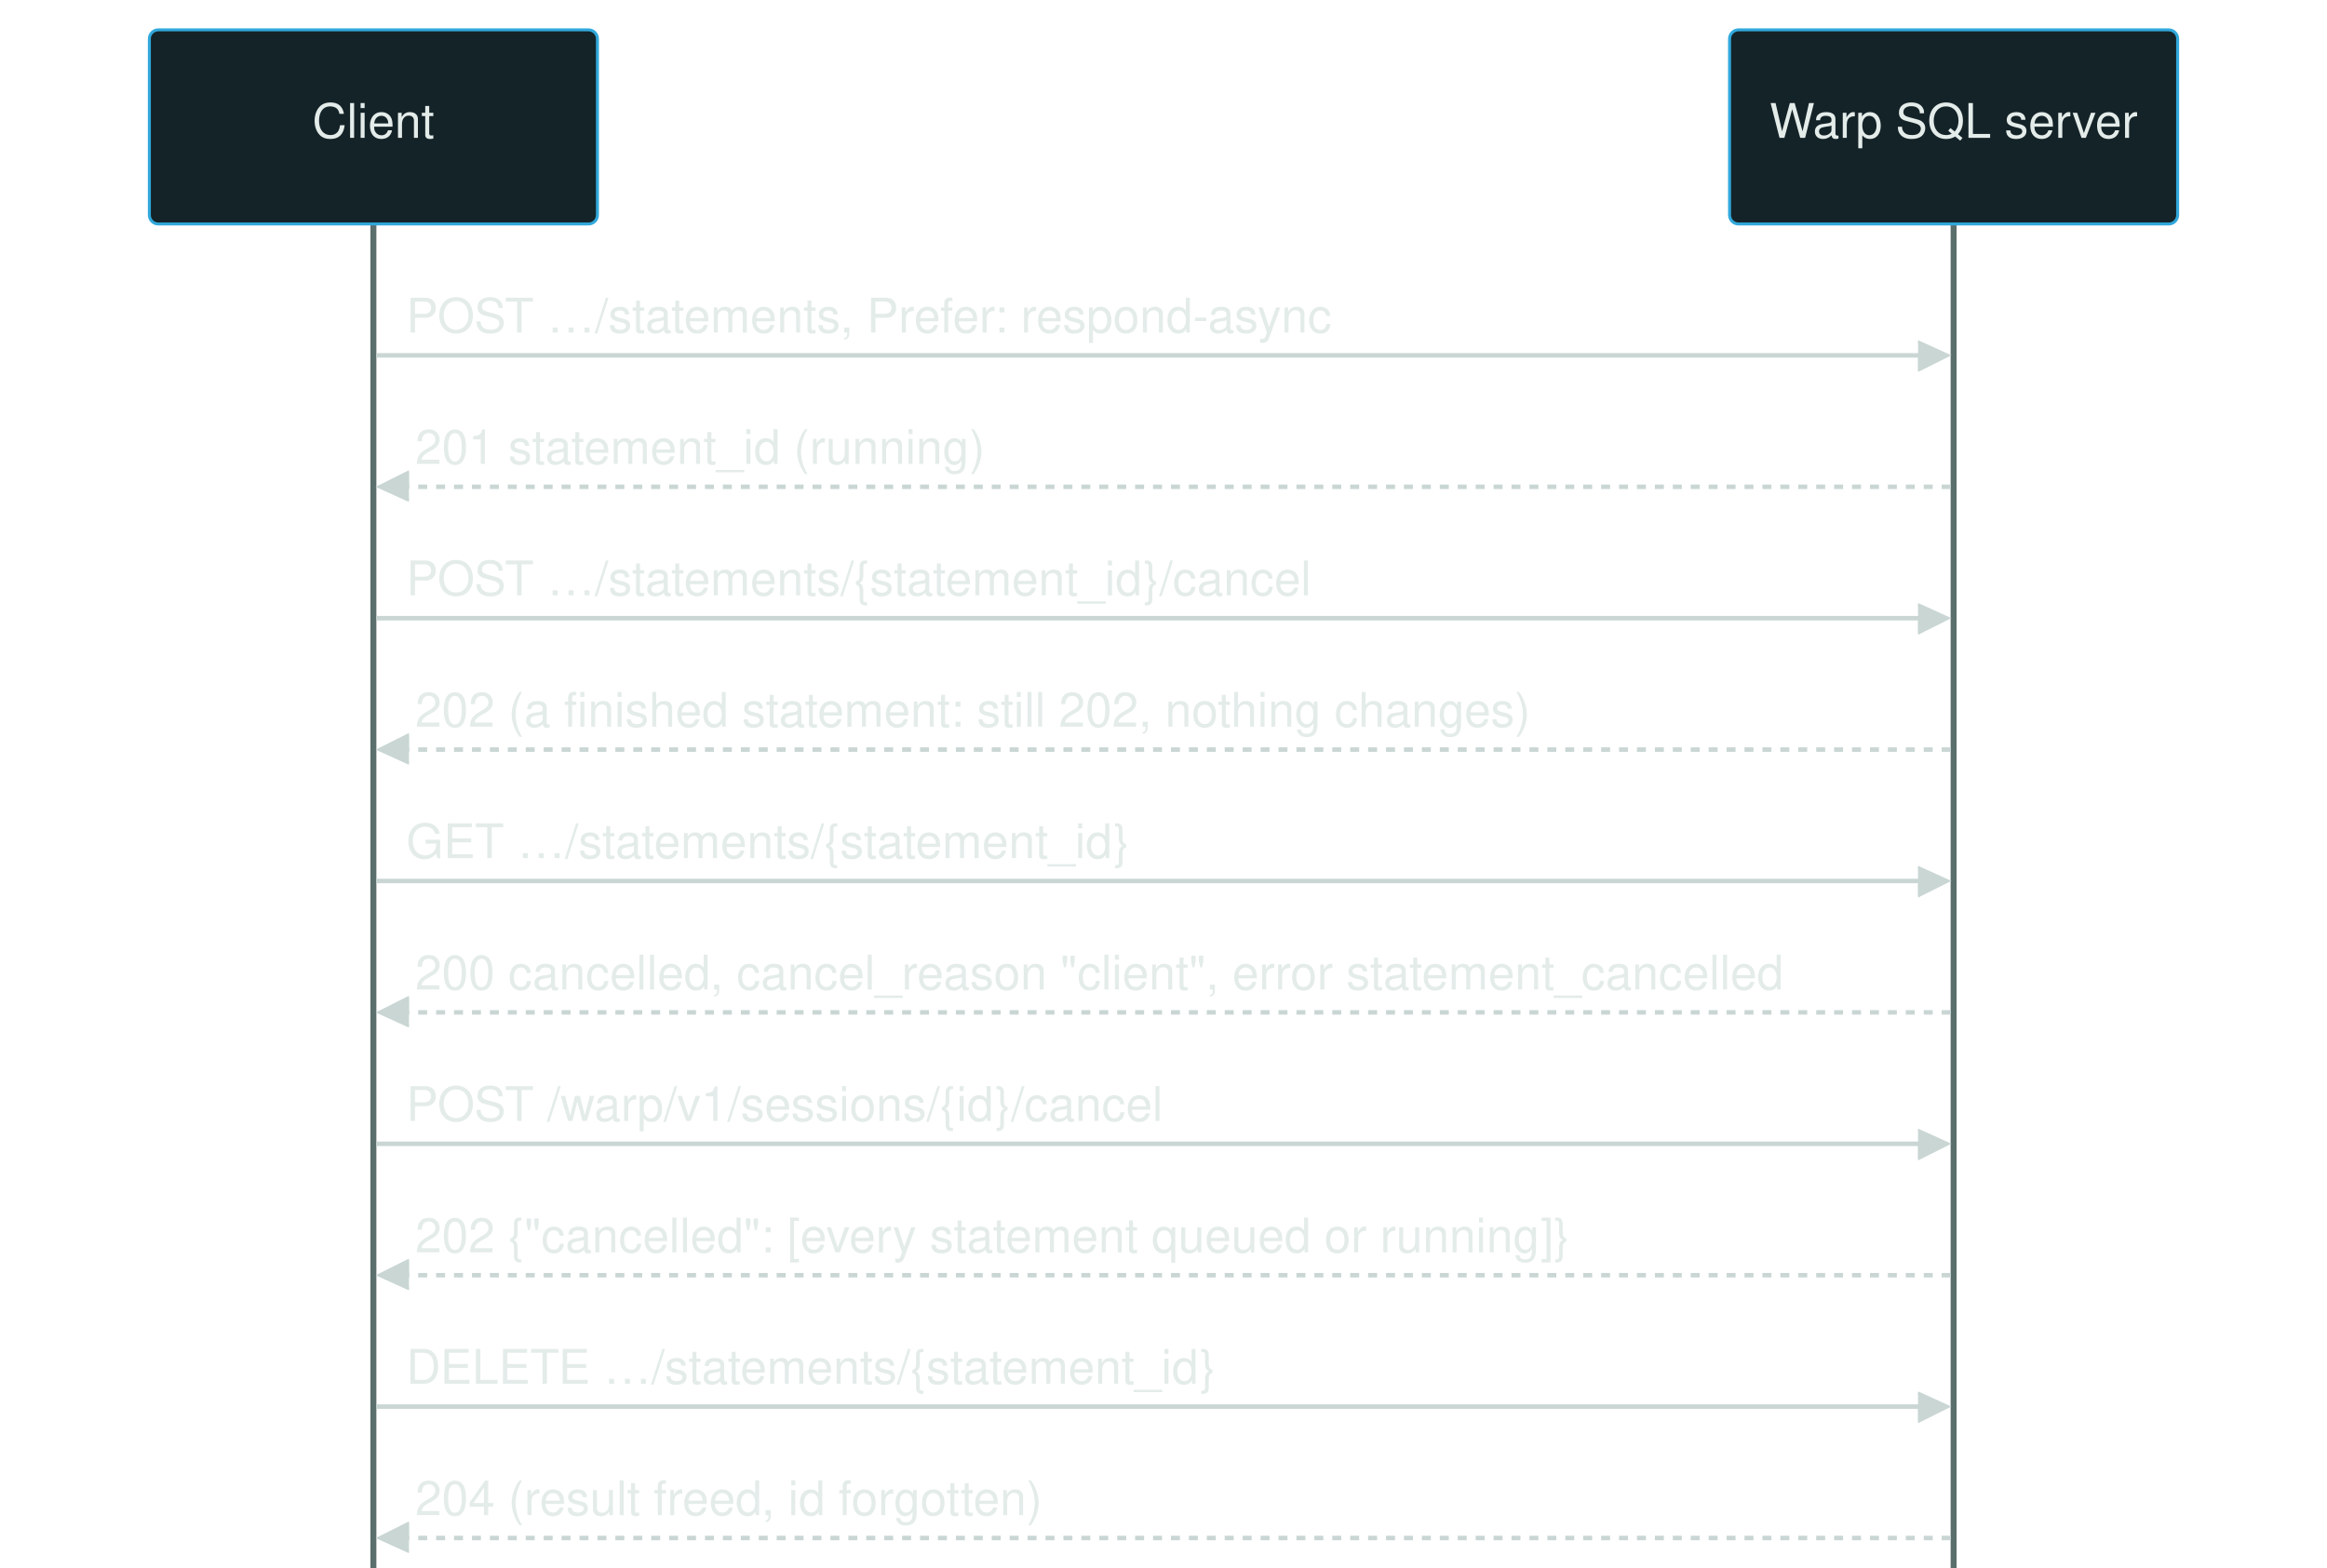
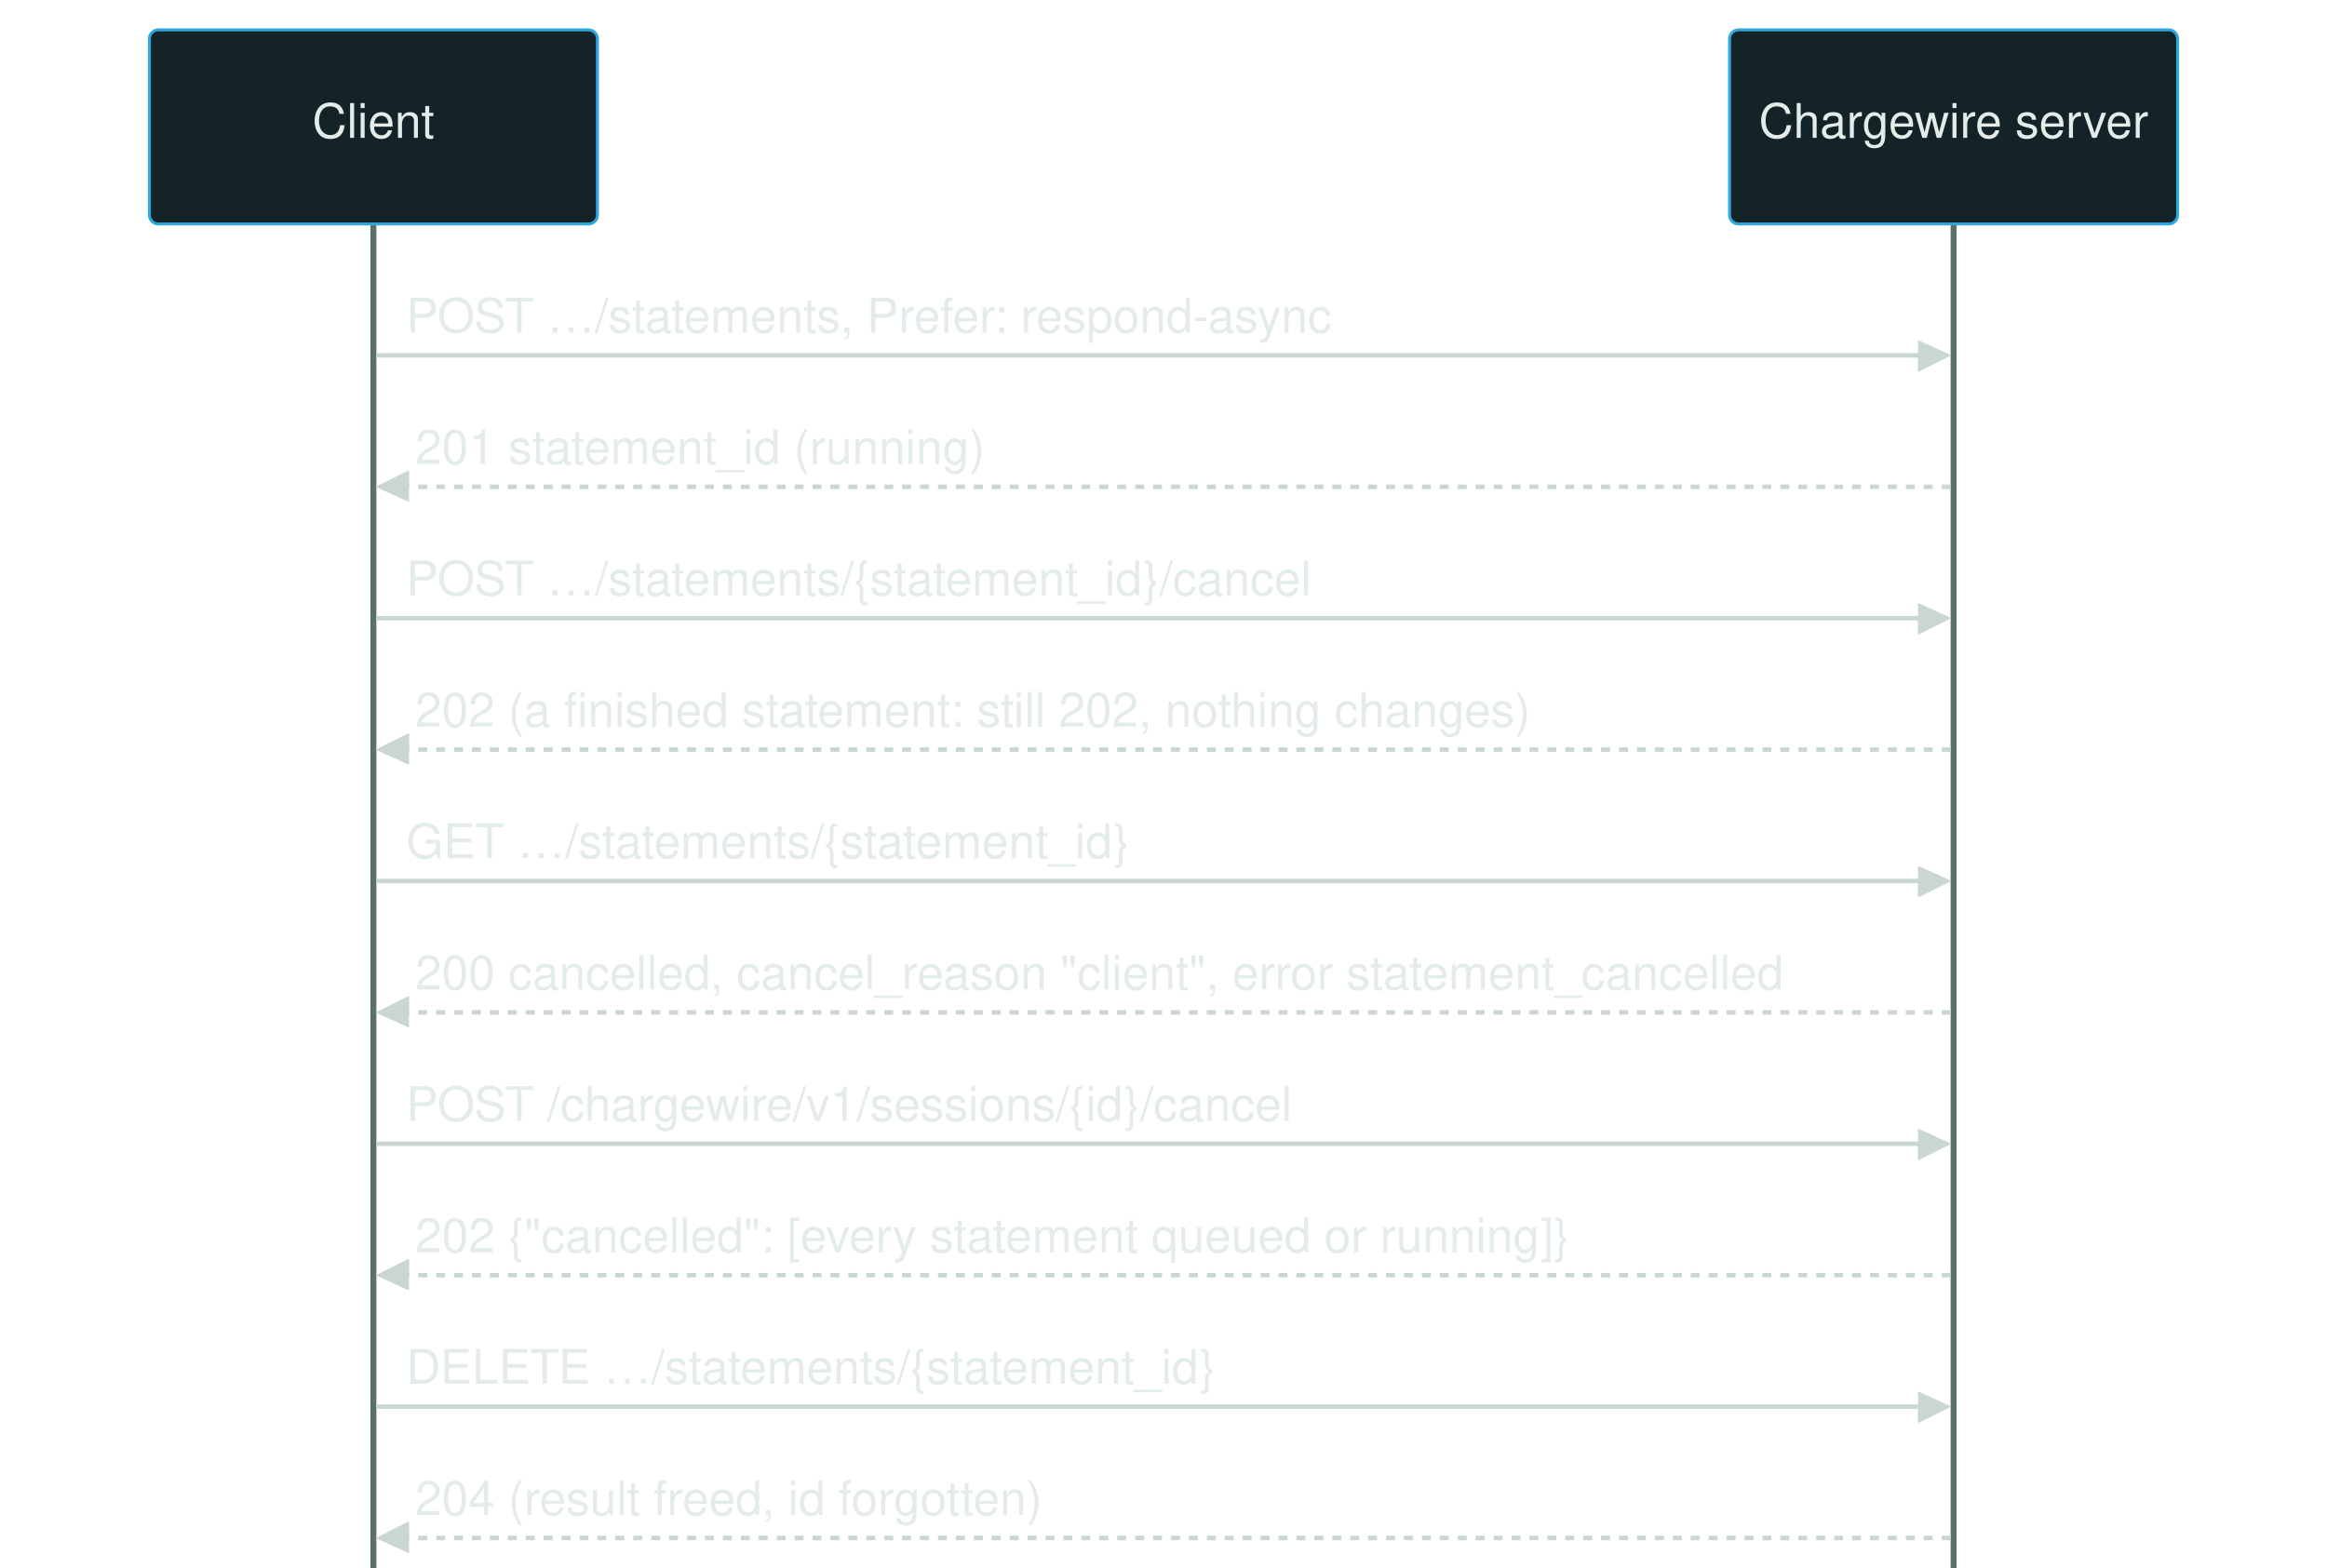
<svg xmlns="http://www.w3.org/2000/svg" data-source-sha256="be980a342a851b69fdae59eb4a48af9b9cc79be78f4465fe8f66eb2d1059b920" id="d-cancel-and-close-dark" width="779" height="525" viewBox="-50 -10 779 525" role="graphics-document document" aria-roledescription="sequence">
  <g>
    <line id="actor7" x1="604" y1="65" x2="604" y2="2000" class="actor-line 200" stroke-width="0.5px" stroke="#999" name="S" data-et="life-line" data-id="S" />
    <g id="root-7" data-et="participant" data-type="participant" data-id="S">
      <rect x="529" y="0" fill="#eaeaea" stroke="#666" width="150" height="65" name="S" rx="3" ry="3" class="actor actor-top" />
      <text x="604" y="32.5" dominant-baseline="central" alignment-baseline="central" class="actor actor-box" style="text-anchor: middle; font-size: 16px; font-weight: 400; font-family: Helvetica, Arial, &quot;Liberation Sans&quot;, sans-serif;">
-         <tspan x="604" dy="0">Warp SQL server</tspan>
+         <tspan x="604" dy="0">Chargewire server</tspan>
      </text>
    </g>
  </g>
  <g>
    <line id="actor6" x1="75" y1="65" x2="75" y2="2000" class="actor-line 200" stroke-width="0.5px" stroke="#999" name="C" data-et="life-line" data-id="C" />
    <g id="root-6" data-et="participant" data-type="participant" data-id="C">
      <rect x="0" y="0" fill="#eaeaea" stroke="#666" width="150" height="65" name="C" rx="3" ry="3" class="actor actor-top" />
      <text x="75" y="32.5" dominant-baseline="central" alignment-baseline="central" class="actor actor-box" style="text-anchor: middle; font-size: 16px; font-weight: 400; font-family: Helvetica, Arial, &quot;Liberation Sans&quot;, sans-serif;">
        <tspan x="75" dy="0">Client</tspan>
      </text>
    </g>
  </g>
  <style>#d-cancel-and-close-dark{font-family:Helvetica,Arial,'Liberation Sans',sans-serif;font-size:16px;fill:#e4ecea;}@keyframes edge-animation-frame{from{stroke-dashoffset:0;}}@keyframes dash{to{stroke-dashoffset:0;}}#d-cancel-and-close-dark .edge-animation-slow{stroke-dasharray:9,5!important;stroke-dashoffset:900;animation:dash 50s linear infinite;stroke-linecap:round;}#d-cancel-and-close-dark .edge-animation-fast{stroke-dasharray:9,5!important;stroke-dashoffset:900;animation:dash 20s linear infinite;stroke-linecap:round;}#d-cancel-and-close-dark .error-icon{fill:hsl(15, 33.333%, 16.765%);}#d-cancel-and-close-dark .error-text{fill:rgb(198, 219.375, 226.5);stroke:rgb(198, 219.375, 226.5);}#d-cancel-and-close-dark .edge-thickness-normal{stroke-width:1px;}#d-cancel-and-close-dark .edge-thickness-thick{stroke-width:3.5px;}#d-cancel-and-close-dark .edge-pattern-solid{stroke-dasharray:0;}#d-cancel-and-close-dark .edge-thickness-invisible{stroke-width:0;fill:none;}#d-cancel-and-close-dark .edge-pattern-dashed{stroke-dasharray:3;}#d-cancel-and-close-dark .edge-pattern-dotted{stroke-dasharray:2;}#d-cancel-and-close-dark .marker{fill:#f4ebe9;stroke:#f4ebe9;}#d-cancel-and-close-dark .marker.cross{stroke:#f4ebe9;}#d-cancel-and-close-dark svg{font-family:Helvetica,Arial,'Liberation Sans',sans-serif;font-size:16px;}#d-cancel-and-close-dark p{margin:0;}#d-cancel-and-close-dark .actor{stroke:#31a8db;fill:#142328;stroke-width:1;}#d-cancel-and-close-dark rect.actor.outer-path[data-look="neo"]{filter:drop-shadow( 1px 2px 2px rgba(185,185,185,1));}#d-cancel-and-close-dark rect.note[data-look="neo"]{stroke:#f15a24;fill:#2a1810;filter:drop-shadow( 1px 2px 2px rgba(185,185,185,1));}#d-cancel-and-close-dark text.actor&gt;tspan{fill:#e4ecea;stroke:none;}#d-cancel-and-close-dark .actor-line{stroke:#5b6f6c;}#d-cancel-and-close-dark .innerArc{stroke-width:1.5;stroke-dasharray:none;}#d-cancel-and-close-dark .messageLine0{stroke-width:1.5;stroke-dasharray:none;stroke:#c9d6d4;}#d-cancel-and-close-dark .messageLine1{stroke-width:1.5;stroke-dasharray:2,2;stroke:#c9d6d4;}#d-cancel-and-close-dark [id$="-arrowhead"] path{fill:#c9d6d4;stroke:#c9d6d4;}#d-cancel-and-close-dark .sequenceNumber{fill:#0b1416;}#d-cancel-and-close-dark [id$="-sequencenumber"]{fill:#c9d6d4;}#d-cancel-and-close-dark [id$="-crosshead"] path{fill:#c9d6d4;stroke:#c9d6d4;}#d-cancel-and-close-dark .messageText{fill:#e4ecea;stroke:none;}#d-cancel-and-close-dark .labelBox{stroke:#f15a24;fill:#2a1810;filter:none;}#d-cancel-and-close-dark .labelText,#d-cancel-and-close-dark .labelText&gt;tspan{fill:#f5f8f7;stroke:none;}#d-cancel-and-close-dark .loopText,#d-cancel-and-close-dark .loopText&gt;tspan{fill:#e4ecea;stroke:none;}#d-cancel-and-close-dark .sectionTitle,#d-cancel-and-close-dark .sectionTitle&gt;tspan{fill:#e4ecea;stroke:none;}#d-cancel-and-close-dark .loopLine{stroke-width:2px;stroke-dasharray:2,2;stroke:#f15a24;fill:#f15a24;}#d-cancel-and-close-dark .note{stroke:#f15a24;fill:#2a1810;}#d-cancel-and-close-dark .noteText,#d-cancel-and-close-dark .noteText&gt;tspan{fill:#f5f8f7;stroke:none;font-weight:normal;}#d-cancel-and-close-dark .activation0{fill:#1f3a44;stroke:#31a8db;}#d-cancel-and-close-dark .activation1{fill:#1f3a44;stroke:#31a8db;}#d-cancel-and-close-dark .activation2{fill:#1f3a44;stroke:#31a8db;}#d-cancel-and-close-dark .actorPopupMenu{position:absolute;}#d-cancel-and-close-dark .actorPopupMenuPanel{position:absolute;fill:#142328;box-shadow:0px 8px 16px 0px rgba(0,0,0,0.2);filter:drop-shadow(3px 5px 2px rgb(0 0 0 / 0.4));}#d-cancel-and-close-dark .actor-man circle,#d-cancel-and-close-dark line{fill:#142328;stroke-width:2px;}#d-cancel-and-close-dark g rect.rect{filter:drop-shadow( 1px 2px 2px rgba(185,185,185,1));stroke:#31a8db;}#d-cancel-and-close-dark .node .neo-node{stroke:#31a8db;}#d-cancel-and-close-dark [data-look="neo"].node rect,#d-cancel-and-close-dark [data-look="neo"].cluster rect,#d-cancel-and-close-dark [data-look="neo"].node polygon{stroke:url(#d-cancel-and-close-dark-gradient);filter:drop-shadow( 1px 2px 2px rgba(185,185,185,1));}#d-cancel-and-close-dark [data-look="neo"].swimlane.cluster rect{filter:none;}#d-cancel-and-close-dark [data-look="neo"].node path{stroke:url(#d-cancel-and-close-dark-gradient);stroke-width:1px;}#d-cancel-and-close-dark [data-look="neo"].node .outer-path{filter:drop-shadow( 1px 2px 2px rgba(185,185,185,1));}#d-cancel-and-close-dark [data-look="neo"].node .neo-line path{stroke:#31a8db;filter:none;}#d-cancel-and-close-dark [data-look="neo"].node circle{stroke:url(#d-cancel-and-close-dark-gradient);filter:drop-shadow( 1px 2px 2px rgba(185,185,185,1));}#d-cancel-and-close-dark [data-look="neo"].node circle .state-start{fill:#000000;}#d-cancel-and-close-dark [data-look="neo"].icon-shape .icon{fill:url(#d-cancel-and-close-dark-gradient);filter:drop-shadow( 1px 2px 2px rgba(185,185,185,1));}#d-cancel-and-close-dark [data-look="neo"].icon-shape .icon-neo path{stroke:url(#d-cancel-and-close-dark-gradient);filter:drop-shadow( 1px 2px 2px rgba(185,185,185,1));}#d-cancel-and-close-dark :root{--mermaid-font-family:Helvetica,Arial,'Liberation Sans',sans-serif;}</style>
  <g />
  <defs>
    <symbol id="d-cancel-and-close-dark-computer" width="24" height="24">
      <path transform="scale(.5)" d="M2 2v13h20v-13h-20zm18 11h-16v-9h16v9zm-10.228 6l.466-1h3.524l.467 1h-4.457zm14.228 3h-24l2-6h2.104l-1.33 4h18.45l-1.297-4h2.073l2 6zm-5-10h-14v-7h14v7z" />
    </symbol>
  </defs>
  <defs>
    <symbol id="d-cancel-and-close-dark-database" fill-rule="evenodd" clip-rule="evenodd">
      <path transform="scale(.5)" d="M12.258.001l.256.004.255.005.253.008.251.01.249.012.247.015.246.016.242.019.241.02.239.023.236.024.233.027.231.028.229.031.225.032.223.034.22.036.217.038.214.04.211.041.208.043.205.045.201.046.198.048.194.05.191.051.187.053.183.054.18.056.175.057.172.059.168.06.163.061.16.063.155.064.15.066.074.033.073.033.071.034.07.034.069.035.068.035.067.035.066.035.064.036.064.036.062.036.06.036.06.037.058.037.058.037.055.038.055.038.053.038.052.038.051.039.05.039.048.039.047.039.045.04.044.04.043.04.041.04.04.041.039.041.037.041.036.041.034.041.033.042.032.042.03.042.029.042.027.042.026.043.024.043.023.043.021.043.02.043.018.044.017.043.015.044.013.044.012.044.011.045.009.044.007.045.006.045.004.045.002.045.001.045v17l-.001.045-.002.045-.004.045-.006.045-.007.045-.009.044-.011.045-.012.044-.013.044-.015.044-.017.043-.018.044-.02.043-.021.043-.023.043-.024.043-.026.043-.027.042-.029.042-.03.042-.032.042-.033.042-.034.041-.036.041-.037.041-.039.041-.04.041-.041.04-.043.04-.044.04-.045.04-.047.039-.048.039-.05.039-.051.039-.052.038-.053.038-.055.038-.055.038-.058.037-.058.037-.06.037-.06.036-.062.036-.064.036-.064.036-.066.035-.067.035-.068.035-.069.035-.07.034-.071.034-.073.033-.074.033-.15.066-.155.064-.16.063-.163.061-.168.06-.172.059-.175.057-.18.056-.183.054-.187.053-.191.051-.194.05-.198.048-.201.046-.205.045-.208.043-.211.041-.214.04-.217.038-.22.036-.223.034-.225.032-.229.031-.231.028-.233.027-.236.024-.239.023-.241.02-.242.019-.246.016-.247.015-.249.012-.251.01-.253.008-.255.005-.256.004-.258.001-.258-.001-.256-.004-.255-.005-.253-.008-.251-.01-.249-.012-.247-.015-.245-.016-.243-.019-.241-.02-.238-.023-.236-.024-.234-.027-.231-.028-.228-.031-.226-.032-.223-.034-.22-.036-.217-.038-.214-.04-.211-.041-.208-.043-.204-.045-.201-.046-.198-.048-.195-.05-.19-.051-.187-.053-.184-.054-.179-.056-.176-.057-.172-.059-.167-.06-.164-.061-.159-.063-.155-.064-.151-.066-.074-.033-.072-.033-.072-.034-.07-.034-.069-.035-.068-.035-.067-.035-.066-.035-.064-.036-.063-.036-.062-.036-.061-.036-.06-.037-.058-.037-.057-.037-.056-.038-.055-.038-.053-.038-.052-.038-.051-.039-.049-.039-.049-.039-.046-.039-.046-.04-.044-.04-.043-.04-.041-.04-.04-.041-.039-.041-.037-.041-.036-.041-.034-.041-.033-.042-.032-.042-.03-.042-.029-.042-.027-.042-.026-.043-.024-.043-.023-.043-.021-.043-.02-.043-.018-.044-.017-.043-.015-.044-.013-.044-.012-.044-.011-.045-.009-.044-.007-.045-.006-.045-.004-.045-.002-.045-.001-.045v-17l.001-.045.002-.045.004-.045.006-.045.007-.045.009-.044.011-.045.012-.044.013-.044.015-.044.017-.043.018-.044.02-.043.021-.043.023-.043.024-.043.026-.043.027-.042.029-.042.03-.042.032-.042.033-.042.034-.041.036-.041.037-.041.039-.041.04-.041.041-.04.043-.04.044-.04.046-.04.046-.039.049-.039.049-.039.051-.039.052-.038.053-.038.055-.038.056-.038.057-.037.058-.037.06-.037.061-.036.062-.036.063-.036.064-.036.066-.035.067-.035.068-.035.069-.035.07-.034.072-.034.072-.033.074-.033.151-.066.155-.064.159-.063.164-.061.167-.06.172-.059.176-.057.179-.056.184-.054.187-.053.19-.051.195-.05.198-.048.201-.046.204-.045.208-.043.211-.041.214-.04.217-.038.22-.036.223-.034.226-.032.228-.031.231-.028.234-.027.236-.024.238-.023.241-.02.243-.019.245-.016.247-.015.249-.012.251-.01.253-.008.255-.005.256-.004.258-.001.258.001zm-9.258 20.499v.01l.001.021.003.021.004.022.005.021.006.022.007.022.009.023.01.022.011.023.012.023.013.023.015.023.016.024.017.023.018.024.019.024.021.024.022.025.023.024.024.025.052.049.056.05.061.051.066.051.07.051.075.051.079.052.084.052.088.052.092.052.097.052.102.051.105.052.11.052.114.051.119.051.123.051.127.05.131.05.135.05.139.048.144.049.147.047.152.047.155.047.16.045.163.045.167.043.171.043.176.041.178.041.183.039.187.039.19.037.194.035.197.035.202.033.204.031.209.03.212.029.216.027.219.025.222.024.226.021.23.02.233.018.236.016.24.015.243.012.246.01.249.008.253.005.256.004.259.001.26-.001.257-.004.254-.005.25-.008.247-.011.244-.012.241-.014.237-.016.233-.018.231-.021.226-.021.224-.024.22-.026.216-.027.212-.028.21-.031.205-.031.202-.034.198-.034.194-.036.191-.037.187-.039.183-.04.179-.04.175-.042.172-.043.168-.044.163-.045.16-.046.155-.046.152-.047.148-.048.143-.049.139-.049.136-.05.131-.05.126-.05.123-.051.118-.052.114-.051.11-.052.106-.052.101-.052.096-.052.092-.052.088-.053.083-.051.079-.052.074-.052.07-.051.065-.051.06-.051.056-.05.051-.05.023-.024.023-.025.021-.024.02-.024.019-.024.018-.024.017-.024.015-.023.014-.024.013-.023.012-.023.01-.023.01-.022.008-.022.006-.022.006-.022.004-.022.004-.021.001-.021.001-.021v-4.127l-.077.055-.08.053-.083.054-.085.053-.087.052-.09.052-.093.051-.095.05-.097.05-.1.049-.102.049-.105.048-.106.047-.109.047-.111.046-.114.045-.115.045-.118.044-.12.043-.122.042-.124.042-.126.041-.128.04-.13.04-.132.038-.134.038-.135.037-.138.037-.139.035-.142.035-.143.034-.144.033-.147.032-.148.031-.15.03-.151.03-.153.029-.154.027-.156.027-.158.026-.159.025-.161.024-.162.023-.163.022-.165.021-.166.02-.167.019-.169.018-.169.017-.171.016-.173.015-.173.014-.175.013-.175.012-.177.011-.178.01-.179.008-.179.008-.181.006-.182.005-.182.004-.184.003-.184.002h-.37l-.184-.002-.184-.003-.182-.004-.182-.005-.181-.006-.179-.008-.179-.008-.178-.01-.176-.011-.176-.012-.175-.013-.173-.014-.172-.015-.171-.016-.17-.017-.169-.018-.167-.019-.166-.02-.165-.021-.163-.022-.162-.023-.161-.024-.159-.025-.157-.026-.156-.027-.155-.027-.153-.029-.151-.03-.15-.03-.148-.031-.146-.032-.145-.033-.143-.034-.141-.035-.14-.035-.137-.037-.136-.037-.134-.038-.132-.038-.13-.04-.128-.04-.126-.041-.124-.042-.122-.042-.12-.044-.117-.043-.116-.045-.113-.045-.112-.046-.109-.047-.106-.047-.105-.048-.102-.049-.1-.049-.097-.05-.095-.05-.093-.052-.09-.051-.087-.052-.085-.053-.083-.054-.08-.054-.077-.054v4.127zm0-5.654v.011l.001.021.003.021.004.021.005.022.006.022.007.022.009.022.01.022.011.023.012.023.013.023.015.024.016.023.017.024.018.024.019.024.021.024.022.024.023.025.024.024.052.05.056.05.061.05.066.051.07.051.075.052.079.051.084.052.088.052.092.052.097.052.102.052.105.052.11.051.114.051.119.052.123.05.127.051.131.05.135.049.139.049.144.048.147.048.152.047.155.046.16.045.163.045.167.044.171.042.176.042.178.04.183.04.187.038.19.037.194.036.197.034.202.033.204.032.209.03.212.028.216.027.219.025.222.024.226.022.23.02.233.018.236.016.24.014.243.012.246.01.249.008.253.006.256.003.259.001.26-.001.257-.003.254-.006.25-.008.247-.01.244-.012.241-.015.237-.016.233-.018.231-.02.226-.022.224-.024.22-.025.216-.027.212-.029.21-.03.205-.032.202-.033.198-.035.194-.036.191-.037.187-.039.183-.039.179-.041.175-.042.172-.043.168-.044.163-.045.16-.045.155-.047.152-.047.148-.048.143-.048.139-.05.136-.049.131-.05.126-.051.123-.051.118-.051.114-.052.11-.052.106-.052.101-.052.096-.052.092-.052.088-.052.083-.052.079-.052.074-.051.07-.052.065-.051.06-.05.056-.051.051-.049.023-.025.023-.024.021-.025.02-.024.019-.024.018-.024.017-.024.015-.023.014-.023.013-.024.012-.022.01-.023.01-.023.008-.022.006-.022.006-.022.004-.021.004-.022.001-.021.001-.021v-4.139l-.077.054-.08.054-.083.054-.085.052-.087.053-.09.051-.093.051-.095.051-.097.05-.1.049-.102.049-.105.048-.106.047-.109.047-.111.046-.114.045-.115.044-.118.044-.12.044-.122.042-.124.042-.126.041-.128.04-.13.039-.132.039-.134.038-.135.037-.138.036-.139.036-.142.035-.143.033-.144.033-.147.033-.148.031-.15.03-.151.03-.153.028-.154.028-.156.027-.158.026-.159.025-.161.024-.162.023-.163.022-.165.021-.166.02-.167.019-.169.018-.169.017-.171.016-.173.015-.173.014-.175.013-.175.012-.177.011-.178.009-.179.009-.179.007-.181.007-.182.005-.182.004-.184.003-.184.002h-.37l-.184-.002-.184-.003-.182-.004-.182-.005-.181-.007-.179-.007-.179-.009-.178-.009-.176-.011-.176-.012-.175-.013-.173-.014-.172-.015-.171-.016-.17-.017-.169-.018-.167-.019-.166-.02-.165-.021-.163-.022-.162-.023-.161-.024-.159-.025-.157-.026-.156-.027-.155-.028-.153-.028-.151-.03-.15-.03-.148-.031-.146-.033-.145-.033-.143-.033-.141-.035-.14-.036-.137-.036-.136-.037-.134-.038-.132-.039-.13-.039-.128-.04-.126-.041-.124-.042-.122-.043-.12-.043-.117-.044-.116-.044-.113-.046-.112-.046-.109-.046-.106-.047-.105-.048-.102-.049-.1-.049-.097-.05-.095-.051-.093-.051-.09-.051-.087-.053-.085-.052-.083-.054-.08-.054-.077-.054v4.139zm0-5.666v.011l.001.02.003.022.004.021.005.022.006.021.007.022.009.023.01.022.011.023.012.023.013.023.015.023.016.024.017.024.018.023.019.024.021.025.022.024.023.024.024.025.052.05.056.05.061.05.066.051.07.051.075.052.079.051.084.052.088.052.092.052.097.052.102.052.105.051.11.052.114.051.119.051.123.051.127.05.131.05.135.05.139.049.144.048.147.048.152.047.155.046.16.045.163.045.167.043.171.043.176.042.178.04.183.04.187.038.19.037.194.036.197.034.202.033.204.032.209.03.212.028.216.027.219.025.222.024.226.021.23.02.233.018.236.017.24.014.243.012.246.01.249.008.253.006.256.003.259.001.26-.001.257-.003.254-.006.25-.008.247-.01.244-.013.241-.014.237-.016.233-.018.231-.02.226-.022.224-.024.22-.025.216-.027.212-.029.21-.03.205-.032.202-.033.198-.035.194-.036.191-.037.187-.039.183-.039.179-.041.175-.042.172-.043.168-.044.163-.045.16-.045.155-.047.152-.047.148-.048.143-.049.139-.049.136-.049.131-.051.126-.05.123-.051.118-.052.114-.051.11-.052.106-.052.101-.052.096-.052.092-.052.088-.052.083-.052.079-.052.074-.052.07-.051.065-.051.06-.051.056-.05.051-.049.023-.025.023-.025.021-.024.02-.024.019-.024.018-.024.017-.024.015-.023.014-.024.013-.023.012-.023.01-.022.01-.023.008-.022.006-.022.006-.022.004-.022.004-.021.001-.021.001-.021v-4.153l-.077.054-.08.054-.083.053-.085.053-.087.053-.09.051-.093.051-.095.051-.097.05-.1.049-.102.048-.105.048-.106.048-.109.046-.111.046-.114.046-.115.044-.118.044-.12.043-.122.043-.124.042-.126.041-.128.04-.13.039-.132.039-.134.038-.135.037-.138.036-.139.036-.142.034-.143.034-.144.033-.147.032-.148.032-.15.03-.151.03-.153.028-.154.028-.156.027-.158.026-.159.024-.161.024-.162.023-.163.023-.165.021-.166.02-.167.019-.169.018-.169.017-.171.016-.173.015-.173.014-.175.013-.175.012-.177.01-.178.01-.179.009-.179.007-.181.006-.182.006-.182.004-.184.003-.184.001-.185.001-.185-.001-.184-.001-.184-.003-.182-.004-.182-.006-.181-.006-.179-.007-.179-.009-.178-.01-.176-.01-.176-.012-.175-.013-.173-.014-.172-.015-.171-.016-.17-.017-.169-.018-.167-.019-.166-.02-.165-.021-.163-.023-.162-.023-.161-.024-.159-.024-.157-.026-.156-.027-.155-.028-.153-.028-.151-.03-.15-.03-.148-.032-.146-.032-.145-.033-.143-.034-.141-.034-.14-.036-.137-.036-.136-.037-.134-.038-.132-.039-.13-.039-.128-.041-.126-.041-.124-.041-.122-.043-.12-.043-.117-.044-.116-.044-.113-.046-.112-.046-.109-.046-.106-.048-.105-.048-.102-.048-.1-.05-.097-.049-.095-.051-.093-.051-.09-.052-.087-.052-.085-.053-.083-.053-.08-.054-.077-.054v4.153zm8.74-8.179l-.257.004-.254.005-.25.008-.247.011-.244.012-.241.014-.237.016-.233.018-.231.021-.226.022-.224.023-.22.026-.216.027-.212.028-.21.031-.205.032-.202.033-.198.034-.194.036-.191.038-.187.038-.183.04-.179.041-.175.042-.172.043-.168.043-.163.045-.16.046-.155.046-.152.048-.148.048-.143.048-.139.049-.136.05-.131.05-.126.051-.123.051-.118.051-.114.052-.11.052-.106.052-.101.052-.096.052-.092.052-.088.052-.083.052-.079.052-.074.051-.07.052-.065.051-.06.05-.056.05-.051.05-.023.025-.023.024-.021.024-.02.025-.019.024-.018.024-.017.023-.015.024-.014.023-.013.023-.012.023-.01.023-.01.022-.008.022-.006.023-.006.021-.004.022-.004.021-.001.021-.001.021.001.021.001.021.004.021.004.022.006.021.006.023.008.022.01.022.01.023.012.023.013.023.014.023.015.024.017.023.018.024.019.024.02.025.021.024.023.024.023.025.051.05.056.05.06.05.065.051.07.052.074.051.079.052.083.052.088.052.092.052.096.052.101.052.106.052.11.052.114.052.118.051.123.051.126.051.131.05.136.05.139.049.143.048.148.048.152.048.155.046.16.046.163.045.168.043.172.043.175.042.179.041.183.04.187.038.191.038.194.036.198.034.202.033.205.032.21.031.212.028.216.027.22.026.224.023.226.022.231.021.233.018.237.016.241.014.244.012.247.011.25.008.254.005.257.004.26.001.26-.001.257-.004.254-.005.25-.008.247-.011.244-.012.241-.014.237-.016.233-.018.231-.021.226-.022.224-.023.22-.026.216-.027.212-.028.21-.031.205-.032.202-.033.198-.034.194-.036.191-.038.187-.038.183-.04.179-.041.175-.042.172-.043.168-.043.163-.045.16-.046.155-.046.152-.048.148-.048.143-.048.139-.049.136-.05.131-.05.126-.051.123-.051.118-.051.114-.052.11-.052.106-.052.101-.052.096-.052.092-.052.088-.052.083-.052.079-.052.074-.051.07-.052.065-.051.06-.05.056-.05.051-.05.023-.025.023-.024.021-.024.02-.025.019-.024.018-.024.017-.023.015-.024.014-.023.013-.023.012-.023.01-.023.01-.022.008-.022.006-.023.006-.021.004-.022.004-.021.001-.021.001-.021-.001-.021-.001-.021-.004-.021-.004-.022-.006-.021-.006-.023-.008-.022-.01-.022-.01-.023-.012-.023-.013-.023-.014-.023-.015-.024-.017-.023-.018-.024-.019-.024-.02-.025-.021-.024-.023-.024-.023-.025-.051-.05-.056-.05-.06-.05-.065-.051-.07-.052-.074-.051-.079-.052-.083-.052-.088-.052-.092-.052-.096-.052-.101-.052-.106-.052-.11-.052-.114-.052-.118-.051-.123-.051-.126-.051-.131-.05-.136-.05-.139-.049-.143-.048-.148-.048-.152-.048-.155-.046-.16-.046-.163-.045-.168-.043-.172-.043-.175-.042-.179-.041-.183-.04-.187-.038-.191-.038-.194-.036-.198-.034-.202-.033-.205-.032-.21-.031-.212-.028-.216-.027-.22-.026-.224-.023-.226-.022-.231-.021-.233-.018-.237-.016-.241-.014-.244-.012-.247-.011-.25-.008-.254-.005-.257-.004-.26-.001-.26.001z" />
    </symbol>
  </defs>
  <defs>
    <symbol id="d-cancel-and-close-dark-clock" width="24" height="24">
      <path transform="scale(.5)" d="M12 2c5.514 0 10 4.486 10 10s-4.486 10-10 10-10-4.486-10-10 4.486-10 10-10zm0-2c-6.627 0-12 5.373-12 12s5.373 12 12 12 12-5.373 12-12-5.373-12-12-12zm5.848 12.459c.202.038.202.333.001.372-1.907.361-6.045 1.111-6.547 1.111-.719 0-1.301-.582-1.301-1.301 0-.512.77-5.447 1.125-7.445.034-.192.312-.181.343.014l.985 6.238 5.394 1.011z" />
    </symbol>
  </defs>
  <defs>
    <marker id="d-cancel-and-close-dark-arrowhead" refX="7.9" refY="5" markerUnits="userSpaceOnUse" markerWidth="12" markerHeight="12" orient="auto-start-reverse">
      <path d="M -1 0 L 10 5 L 0 10 z" />
    </marker>
  </defs>
  <defs>
    <marker id="d-cancel-and-close-dark-crosshead" markerWidth="15" markerHeight="8" orient="auto" refX="4" refY="4.5">
      <path fill="none" stroke="#000000" stroke-width="1pt" d="M 1,2 L 6,7 M 6,2 L 1,7" style="stroke-dasharray: 0, 0;" />
    </marker>
  </defs>
  <defs>
    <marker id="d-cancel-and-close-dark-filled-head" refX="15.5" refY="7" markerWidth="20" markerHeight="28" orient="auto">
      <path d="M 18,7 L9,13 L14,7 L9,1 Z" />
    </marker>
  </defs>
  <defs>
    <marker id="d-cancel-and-close-dark-sequencenumber" refX="15" refY="15" markerWidth="60" markerHeight="40" orient="auto">
      <circle cx="15" cy="15" r="6" />
    </marker>
  </defs>
  <defs>
    <marker id="d-cancel-and-close-dark-solidTopArrowHead" refX="7.9" refY="7.25" markerUnits="userSpaceOnUse" markerWidth="12" markerHeight="12" orient="auto-start-reverse">
      <path d="M 0 0 L 10 8 L 0 8 z" />
    </marker>
  </defs>
  <defs>
    <marker id="d-cancel-and-close-dark-solidBottomArrowHead" refX="7.9" refY="0.75" markerUnits="userSpaceOnUse" markerWidth="12" markerHeight="12" orient="auto-start-reverse">
      <path d="M 0 0 L 10 0 L 0 8 z" />
    </marker>
  </defs>
  <defs>
    <marker id="d-cancel-and-close-dark-stickTopArrowHead" refX="7.5" refY="7" markerUnits="userSpaceOnUse" markerWidth="12" markerHeight="12" orient="auto-start-reverse">
      <path d="M 0 0 L 7 7" stroke="black" stroke-width="1.5" fill="none" />
    </marker>
  </defs>
  <defs>
    <marker id="d-cancel-and-close-dark-stickBottomArrowHead" refX="7.5" refY="0" markerUnits="userSpaceOnUse" markerWidth="12" markerHeight="12" orient="auto-start-reverse">
      <path d="M 0 7 L 7 0" stroke="black" stroke-width="1.5" fill="none" />
    </marker>
  </defs>
  <text x="86" y="80" text-anchor="start" dominant-baseline="middle" alignment-baseline="middle" class="messageText" dy="1em" style="font-family: Helvetica, Arial, &quot;Liberation Sans&quot;, sans-serif; font-size: 16px; font-weight: 400;">POST …/statements, Prefer: respond-async</text>
  <line x1="76" y1="109" x2="600" y2="109" class="messageLine0" data-et="message" data-id="i0" data-from="C" data-to="S" stroke-width="2" stroke="none" marker-end="url(#d-cancel-and-close-dark-arrowhead)" style="fill: none;" />
  <text x="89" y="124" text-anchor="start" dominant-baseline="middle" alignment-baseline="middle" class="messageText" dy="1em" style="font-family: Helvetica, Arial, &quot;Liberation Sans&quot;, sans-serif; font-size: 16px; font-weight: 400;">201 statement_id (running)</text>
  <line x1="603" y1="153" x2="79" y2="153" class="messageLine1" data-et="message" data-id="i1" data-from="S" data-to="C" stroke-width="2" stroke="none" marker-end="url(#d-cancel-and-close-dark-arrowhead)" style="stroke-dasharray: 3, 3; fill: none;" />
  <text x="86" y="168" text-anchor="start" dominant-baseline="middle" alignment-baseline="middle" class="messageText" dy="1em" style="font-family: Helvetica, Arial, &quot;Liberation Sans&quot;, sans-serif; font-size: 16px; font-weight: 400;">POST …/statements/{statement_id}/cancel</text>
  <line x1="76" y1="197" x2="600" y2="197" class="messageLine0" data-et="message" data-id="i2" data-from="C" data-to="S" stroke-width="2" stroke="none" marker-end="url(#d-cancel-and-close-dark-arrowhead)" style="fill: none;" />
  <text x="89" y="212" text-anchor="start" dominant-baseline="middle" alignment-baseline="middle" class="messageText" dy="1em" style="font-family: Helvetica, Arial, &quot;Liberation Sans&quot;, sans-serif; font-size: 16px; font-weight: 400;">202 (a finished statement: still 202, nothing changes)</text>
  <line x1="603" y1="241" x2="79" y2="241" class="messageLine1" data-et="message" data-id="i3" data-from="S" data-to="C" stroke-width="2" stroke="none" marker-end="url(#d-cancel-and-close-dark-arrowhead)" style="stroke-dasharray: 3, 3; fill: none;" />
  <text x="86" y="256" text-anchor="start" dominant-baseline="middle" alignment-baseline="middle" class="messageText" dy="1em" style="font-family: Helvetica, Arial, &quot;Liberation Sans&quot;, sans-serif; font-size: 16px; font-weight: 400;">GET …/statements/{statement_id}</text>
  <line x1="76" y1="285" x2="600" y2="285" class="messageLine0" data-et="message" data-id="i4" data-from="C" data-to="S" stroke-width="2" stroke="none" marker-end="url(#d-cancel-and-close-dark-arrowhead)" style="fill: none;" />
  <text x="89" y="300" text-anchor="start" dominant-baseline="middle" alignment-baseline="middle" class="messageText" dy="1em" style="font-family: Helvetica, Arial, &quot;Liberation Sans&quot;, sans-serif; font-size: 16px; font-weight: 400;">200 cancelled, cancel_reason "client", error statement_cancelled</text>
  <line x1="603" y1="329" x2="79" y2="329" class="messageLine1" data-et="message" data-id="i5" data-from="S" data-to="C" stroke-width="2" stroke="none" marker-end="url(#d-cancel-and-close-dark-arrowhead)" style="stroke-dasharray: 3, 3; fill: none;" />
-   <text x="86" y="344" text-anchor="start" dominant-baseline="middle" alignment-baseline="middle" class="messageText" dy="1em" style="font-family: Helvetica, Arial, &quot;Liberation Sans&quot;, sans-serif; font-size: 16px; font-weight: 400;">POST /warp/v1/sessions/{id}/cancel</text>
+   <text x="86" y="344" text-anchor="start" dominant-baseline="middle" alignment-baseline="middle" class="messageText" dy="1em" style="font-family: Helvetica, Arial, &quot;Liberation Sans&quot;, sans-serif; font-size: 16px; font-weight: 400;">POST /chargewire/v1/sessions/{id}/cancel</text>
  <line x1="76" y1="373" x2="600" y2="373" class="messageLine0" data-et="message" data-id="i6" data-from="C" data-to="S" stroke-width="2" stroke="none" marker-end="url(#d-cancel-and-close-dark-arrowhead)" style="fill: none;" />
  <text x="89" y="388" text-anchor="start" dominant-baseline="middle" alignment-baseline="middle" class="messageText" dy="1em" style="font-family: Helvetica, Arial, &quot;Liberation Sans&quot;, sans-serif; font-size: 16px; font-weight: 400;">202 {"cancelled": [every statement queued or running]}</text>
  <line x1="603" y1="417" x2="79" y2="417" class="messageLine1" data-et="message" data-id="i7" data-from="S" data-to="C" stroke-width="2" stroke="none" marker-end="url(#d-cancel-and-close-dark-arrowhead)" style="stroke-dasharray: 3, 3; fill: none;" />
  <text x="86" y="432" text-anchor="start" dominant-baseline="middle" alignment-baseline="middle" class="messageText" dy="1em" style="font-family: Helvetica, Arial, &quot;Liberation Sans&quot;, sans-serif; font-size: 16px; font-weight: 400;">DELETE …/statements/{statement_id}</text>
  <line x1="76" y1="461" x2="600" y2="461" class="messageLine0" data-et="message" data-id="i8" data-from="C" data-to="S" stroke-width="2" stroke="none" marker-end="url(#d-cancel-and-close-dark-arrowhead)" style="fill: none;" />
  <text x="89" y="476" text-anchor="start" dominant-baseline="middle" alignment-baseline="middle" class="messageText" dy="1em" style="font-family: Helvetica, Arial, &quot;Liberation Sans&quot;, sans-serif; font-size: 16px; font-weight: 400;">204 (result freed, id forgotten)</text>
  <line x1="603" y1="505" x2="79" y2="505" class="messageLine1" data-et="message" data-id="i9" data-from="S" data-to="C" stroke-width="2" stroke="none" marker-end="url(#d-cancel-and-close-dark-arrowhead)" style="stroke-dasharray: 3, 3; fill: none;" />
</svg>
